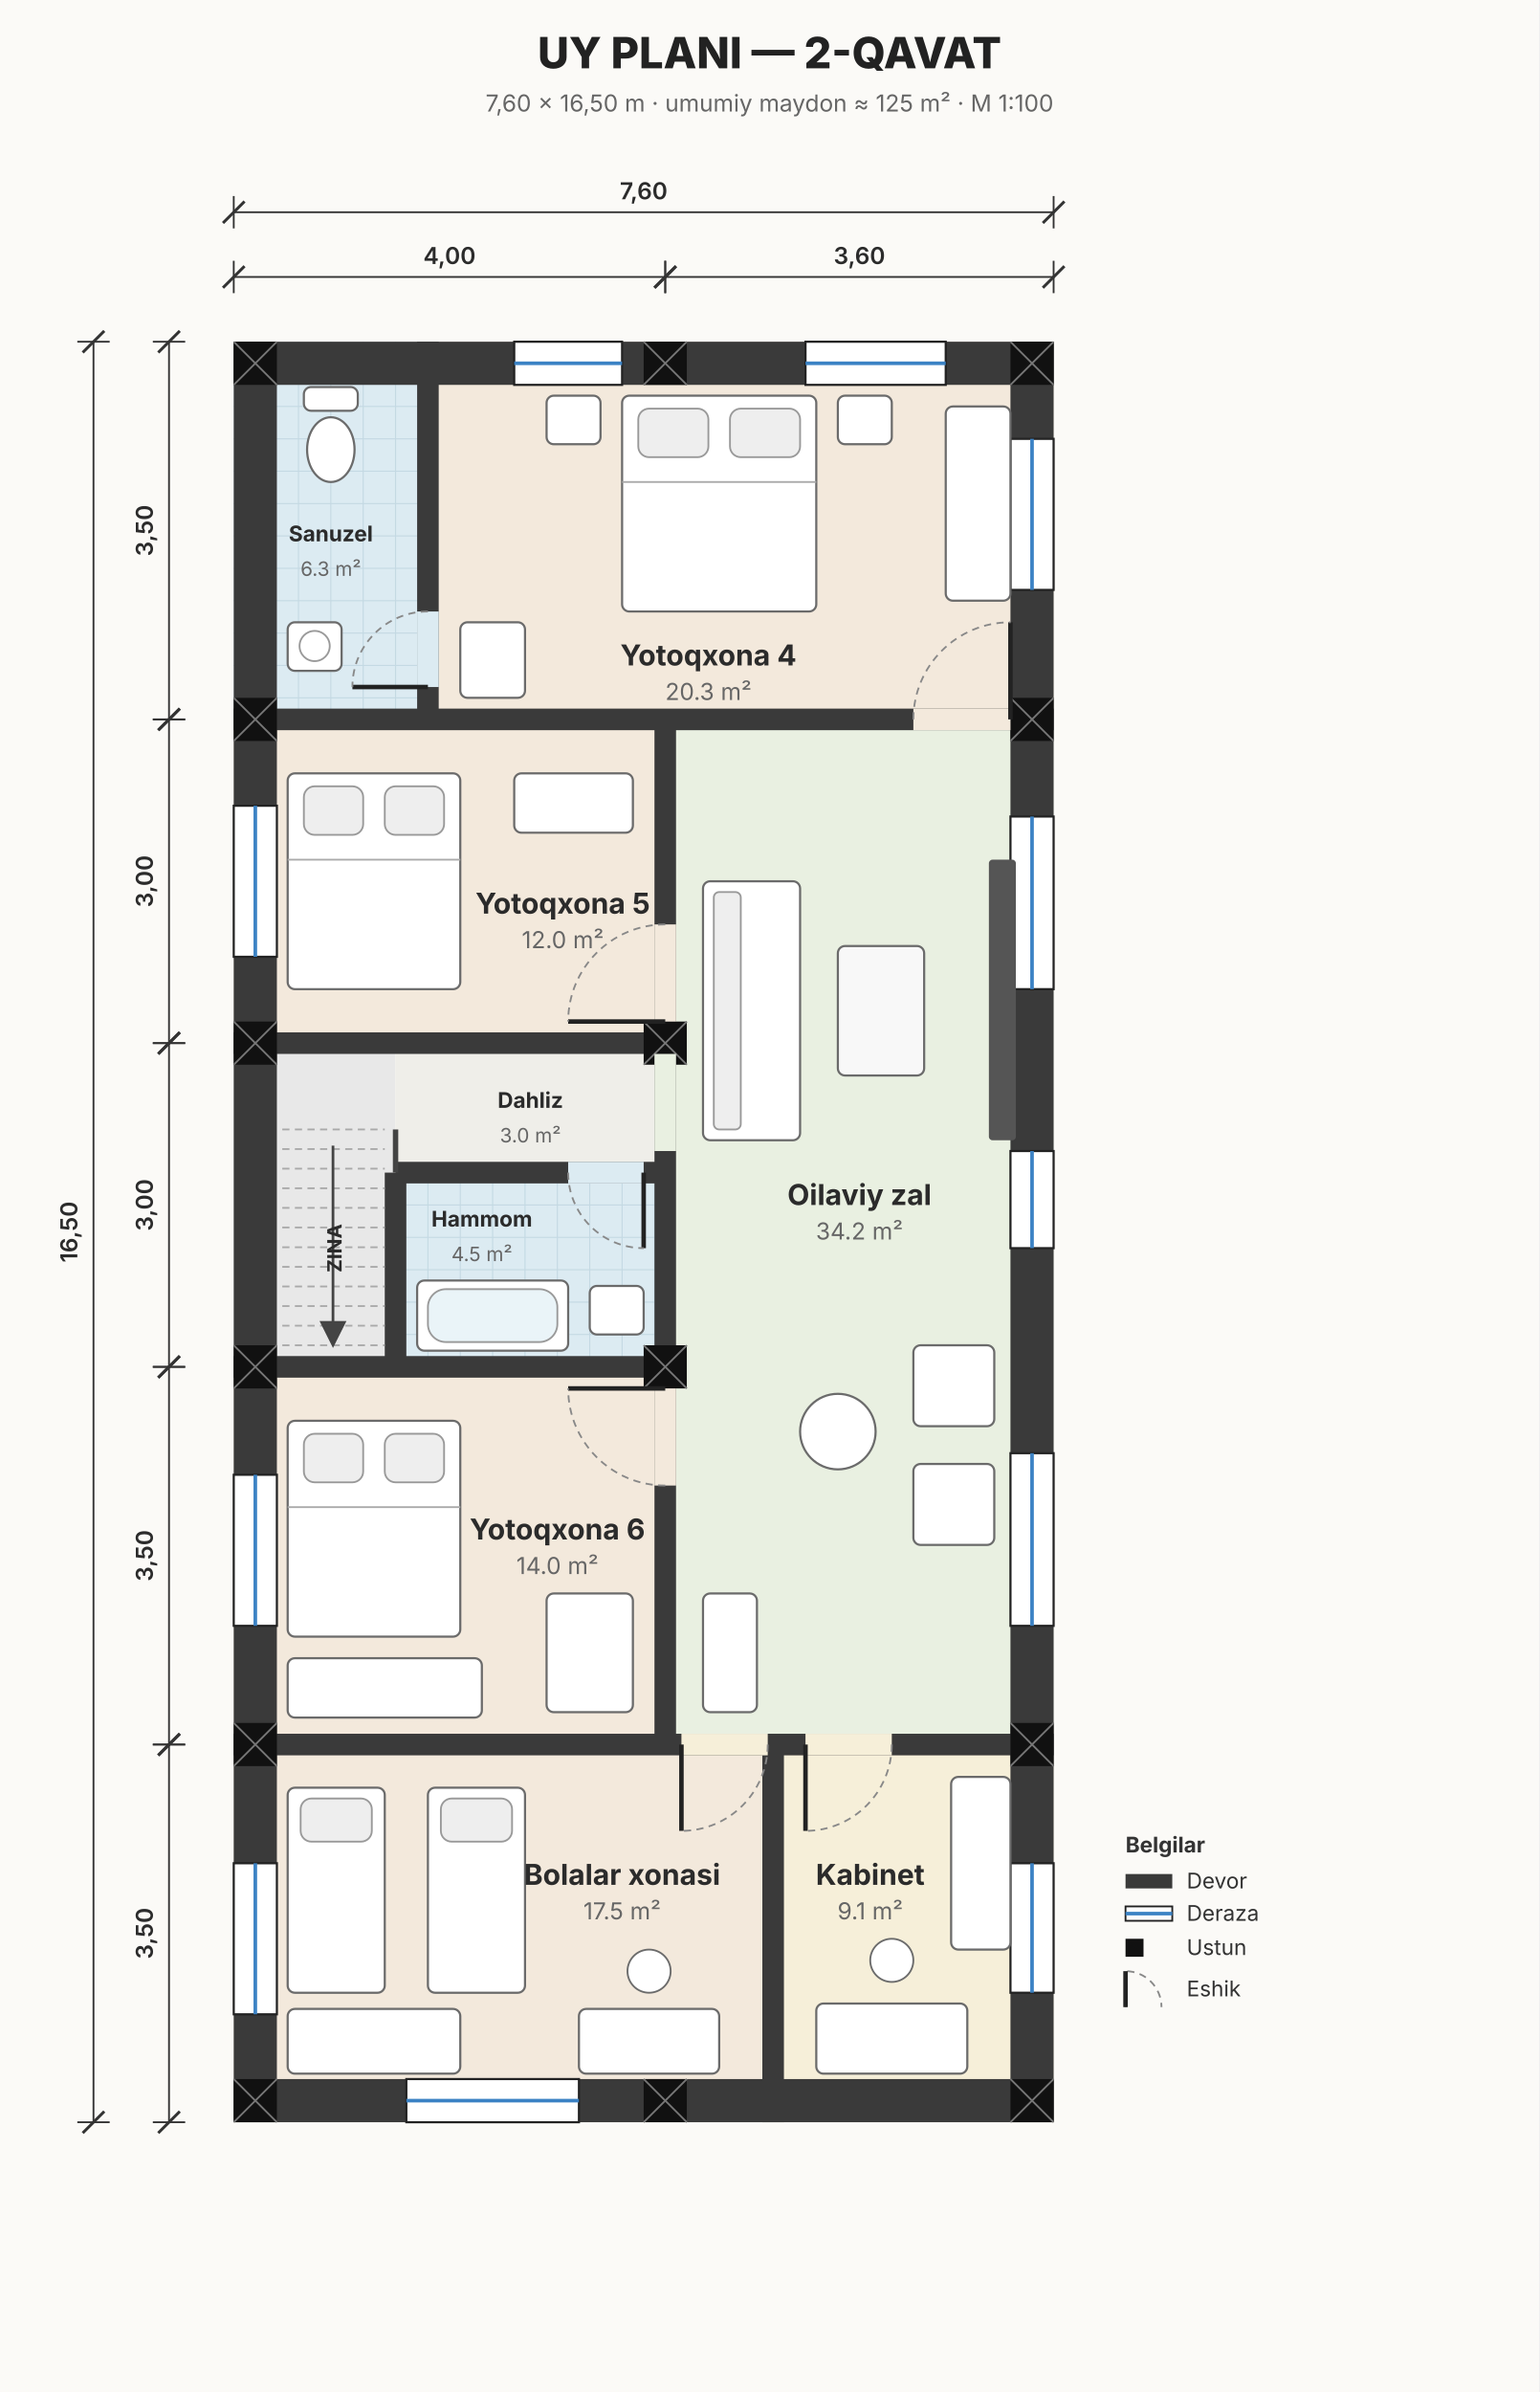
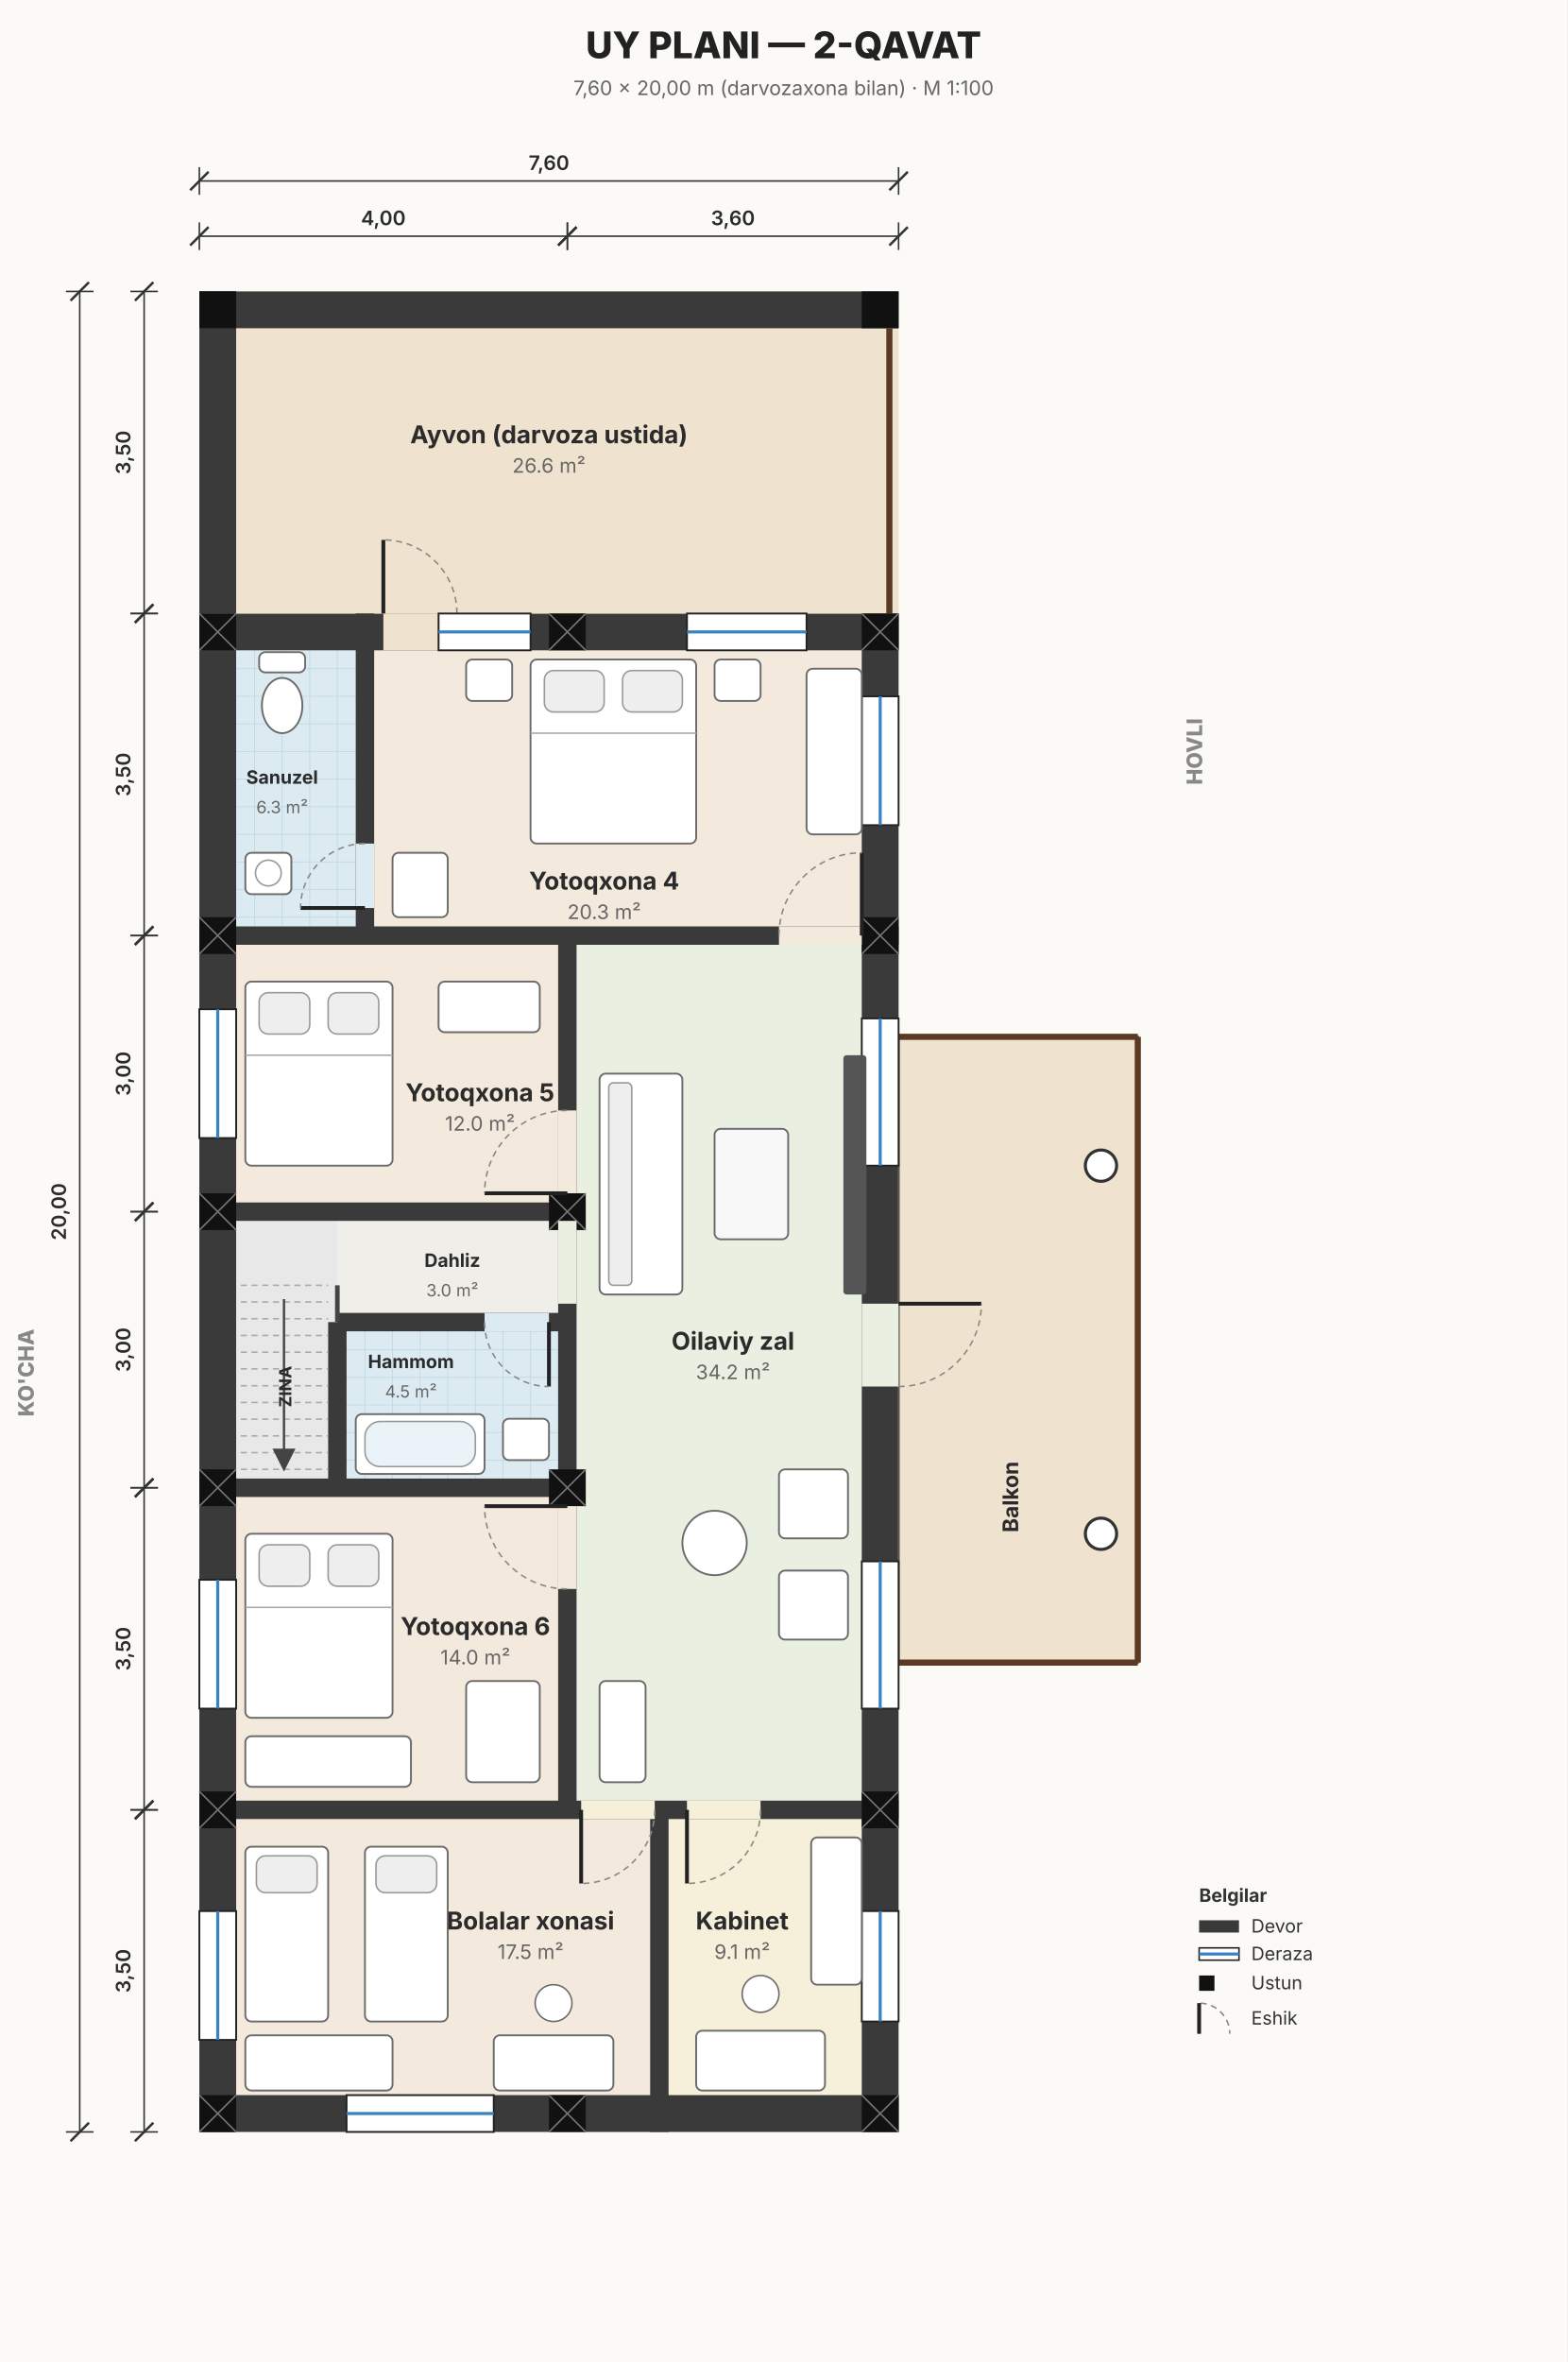
- <svg xmlns="http://www.w3.org/2000/svg" width="856" height="1330" viewBox="0 0 856 1330" font-family="Inter, Segoe UI, Arial, sans-serif">
+ <svg xmlns="http://www.w3.org/2000/svg" width="1022" height="1540" viewBox="0 0 1022 1540" font-family="Inter, Segoe UI, Arial, sans-serif">
  <defs>
    <marker id="arr" markerWidth="10" markerHeight="10" refX="5" refY="5" orient="auto">
      <path d="M0,0 L10,5 L0,10 z" fill="#444" />
    </marker>
    <marker id="arrR" markerWidth="8" markerHeight="8" refX="4" refY="4" orient="auto">
      <path d="M0,0 L8,4 L0,8 z" fill="#c0392b" />
    </marker>
  </defs>
  <rect width="100%" height="100%" fill="#fbfaf7" />
-   <text x="428" y="38" font-size="24" font-weight="800" text-anchor="middle" fill="#222">UY PLANI — 2-QAVAT</text>
-   <text x="428" y="62" font-size="13" text-anchor="middle" fill="#666">7,60 × 16,50 m · umumiy maydon ≈ 125 m² · M 1:100</text>
-   <g transform="translate(0,60)">
+   <text x="511" y="38" font-size="24" font-weight="800" text-anchor="middle" fill="#222">UY PLANI — 2-QAVAT</text>
+   <text x="511" y="62" font-size="13" text-anchor="middle" fill="#666">7,60 × 20,00 m (darvozaxona bilan) · M 1:100</text>
+   <g transform="translate(0,270)">
    <rect x="238.0" y="130.0" width="348.0" height="210.0" fill="#f3e9dc" />
    <rect x="130.0" y="130.0" width="108.0" height="210.0" fill="#dcebf2" />
    <rect x="130.0" y="340.0" width="240.0" height="180.0" fill="#f3e9dc" />
    <rect x="130.0" y="520.0" width="90.0" height="180.0" fill="#e8e8e8" />
    <rect x="220.0" y="520.0" width="150.0" height="72.0" fill="#efeee9" />
    <rect x="220.0" y="592.0" width="150.0" height="108.0" fill="#dcebf2" />
    <rect x="130.0" y="700.0" width="240.0" height="210.0" fill="#f3e9dc" />
    <rect x="370.0" y="340.0" width="216.0" height="570.0" fill="#e9f0e1" />
    <rect x="130.0" y="910.0" width="300.0" height="210.0" fill="#f3e9dc" />
    <rect x="430.0" y="910.0" width="156.0" height="210.0" fill="#f6efd9" />
    <line x1="148.0" y1="130.0" x2="148.0" y2="340.0" stroke="#c4d9e3" stroke-width="0.6" />
    <line x1="166.0" y1="130.0" x2="166.0" y2="340.0" stroke="#c4d9e3" stroke-width="0.6" />
    <line x1="184.0" y1="130.0" x2="184.0" y2="340.0" stroke="#c4d9e3" stroke-width="0.6" />
    <line x1="202.0" y1="130.0" x2="202.0" y2="340.0" stroke="#c4d9e3" stroke-width="0.6" />
    <line x1="220.0" y1="130.0" x2="220.0" y2="340.0" stroke="#c4d9e3" stroke-width="0.6" />
    <line x1="130.0" y1="148.0" x2="238.0" y2="148.0" stroke="#c4d9e3" stroke-width="0.6" />
    <line x1="130.0" y1="166.0" x2="238.0" y2="166.0" stroke="#c4d9e3" stroke-width="0.6" />
    <line x1="130.0" y1="184.0" x2="238.0" y2="184.0" stroke="#c4d9e3" stroke-width="0.6" />
    <line x1="130.0" y1="202.0" x2="238.0" y2="202.0" stroke="#c4d9e3" stroke-width="0.6" />
    <line x1="130.0" y1="220.0" x2="238.0" y2="220.0" stroke="#c4d9e3" stroke-width="0.6" />
    <line x1="130.0" y1="238.0" x2="238.0" y2="238.0" stroke="#c4d9e3" stroke-width="0.6" />
    <line x1="130.0" y1="256.0" x2="238.0" y2="256.0" stroke="#c4d9e3" stroke-width="0.6" />
    <line x1="130.0" y1="274.0" x2="238.0" y2="274.0" stroke="#c4d9e3" stroke-width="0.6" />
    <line x1="130.0" y1="292.0" x2="238.0" y2="292.0" stroke="#c4d9e3" stroke-width="0.6" />
    <line x1="130.0" y1="310.0" x2="238.0" y2="310.0" stroke="#c4d9e3" stroke-width="0.6" />
    <line x1="130.0" y1="328.0" x2="238.0" y2="328.0" stroke="#c4d9e3" stroke-width="0.6" />
    <line x1="238.0" y1="592.0" x2="238.0" y2="700.0" stroke="#c4d9e3" stroke-width="0.6" />
    <line x1="256.0" y1="592.0" x2="256.0" y2="700.0" stroke="#c4d9e3" stroke-width="0.6" />
    <line x1="274.0" y1="592.0" x2="274.0" y2="700.0" stroke="#c4d9e3" stroke-width="0.6" />
    <line x1="292.0" y1="592.0" x2="292.0" y2="700.0" stroke="#c4d9e3" stroke-width="0.6" />
    <line x1="310.0" y1="592.0" x2="310.0" y2="700.0" stroke="#c4d9e3" stroke-width="0.6" />
    <line x1="328.0" y1="592.0" x2="328.0" y2="700.0" stroke="#c4d9e3" stroke-width="0.6" />
    <line x1="346.0" y1="592.0" x2="346.0" y2="700.0" stroke="#c4d9e3" stroke-width="0.6" />
    <line x1="364.0" y1="592.0" x2="364.0" y2="700.0" stroke="#c4d9e3" stroke-width="0.6" />
    <line x1="220.0" y1="610.0" x2="370.0" y2="610.0" stroke="#c4d9e3" stroke-width="0.6" />
    <line x1="220.0" y1="628.0" x2="370.0" y2="628.0" stroke="#c4d9e3" stroke-width="0.6" />
    <line x1="220.0" y1="646.0" x2="370.0" y2="646.0" stroke="#c4d9e3" stroke-width="0.6" />
    <line x1="220.0" y1="664.0" x2="370.0" y2="664.0" stroke="#c4d9e3" stroke-width="0.6" />
    <line x1="220.0" y1="682.0" x2="370.0" y2="682.0" stroke="#c4d9e3" stroke-width="0.6" />
    <rect x="130.0" y="130.0" width="456.0" height="24.0" fill="#3a3a3a" />
    <rect x="130.0" y="1096.0" width="456.0" height="24.0" fill="#3a3a3a" />
    <rect x="130.0" y="130.0" width="24.0" height="990.0" fill="#3a3a3a" />
    <rect x="562.0" y="130.0" width="24.0" height="990.0" fill="#3a3a3a" />
+     <rect x="130.0" y="-80.0" width="456.0" height="210.0" fill="#efe3cf" />
+     <rect x="130.0" y="-80.0" width="456.0" height="24.0" fill="#3a3a3a" />
+     <rect x="130.0" y="-80.0" width="24.0" height="210.0" fill="#3a3a3a" />
+     <rect x="130.0" y="-80.0" width="24.0" height="24.0" fill="#111" />
+     <rect x="562.0" y="-80.0" width="24.0" height="24.0" fill="#111" />
+     <line x1="580.0" y1="-56.0" x2="580.0" y2="130.0" stroke="#5a3a24" stroke-width="4" />
+     <text x="358.0" y="19.0" font-size="16" font-weight="700" fill="#2b2b2b" text-anchor="middle">Ayvon (darvoza ustida)</text>
+     <text x="358.0" y="38.2" font-size="13" font-weight="400" fill="#666" text-anchor="middle">26.6 m²</text>
+     <rect x="586.0" y="406.0" width="156.0" height="408.0" fill="#efe3cf" stroke="#555" stroke-width="1.5" />
+     <circle cx="718.0" cy="490.0" r="10.2" fill="#fff" stroke="#333" stroke-width="2" />
+     <circle cx="718.0" cy="730.0" r="10.2" fill="#fff" stroke="#333" stroke-width="2" />
+     <line x1="742.0" y1="406.0" x2="742.0" y2="814.0" stroke="#5a3a24" stroke-width="4" />
+     <line x1="586.0" y1="406.0" x2="742.0" y2="406.0" stroke="#5a3a24" stroke-width="4" />
+     <line x1="586.0" y1="814.0" x2="742.0" y2="814.0" stroke="#5a3a24" stroke-width="4" />
+     <text x="664.0" y="706.0" font-size="14" font-weight="700" fill="#2b2b2b" text-anchor="middle" transform="rotate(-90 664.0 706.0)">Balkon</text>
+     <text x="22.0" y="625.0" font-size="14" font-weight="800" fill="#888" text-anchor="middle" transform="rotate(-90 22.0 625.0)">KO'CHA</text>
+     <text x="784.0" y="220.0" font-size="14" font-weight="800" fill="#888" text-anchor="middle" transform="rotate(-90 784.0 220.0)">HOVLI</text>
    <rect x="130.0" y="334.0" width="456.0" height="12.0" fill="#3a3a3a" />
    <rect x="130.0" y="514.0" width="240.0" height="12.0" fill="#3a3a3a" />
    <rect x="220.0" y="586.0" width="150.0" height="12.0" fill="#3a3a3a" />
    <rect x="130.0" y="694.0" width="240.0" height="12.0" fill="#3a3a3a" />
    <rect x="130.0" y="904.0" width="456.0" height="12.0" fill="#3a3a3a" />
    <rect x="232.0" y="130.0" width="12.0" height="210.0" fill="#3a3a3a" />
    <rect x="364.0" y="340.0" width="12.0" height="570.0" fill="#3a3a3a" />
    <rect x="214.0" y="592.0" width="12.0" height="108.0" fill="#3a3a3a" />
    <rect x="424.0" y="910.0" width="12.0" height="210.0" fill="#3a3a3a" />
    <rect x="130.0" y="130.0" width="24.0" height="24.0" fill="#111" />
    <line x1="130.0" y1="130.0" x2="154.0" y2="154.0" stroke="#777" stroke-width="1" />
    <line x1="154.0" y1="130.0" x2="130.0" y2="154.0" stroke="#777" stroke-width="1" />
    <rect x="358.0" y="130.0" width="24.0" height="24.0" fill="#111" />
    <line x1="358.0" y1="130.0" x2="382.0" y2="154.0" stroke="#777" stroke-width="1" />
    <line x1="382.0" y1="130.0" x2="358.0" y2="154.0" stroke="#777" stroke-width="1" />
    <rect x="562.0" y="130.0" width="24.0" height="24.0" fill="#111" />
    <line x1="562.0" y1="130.0" x2="586.0" y2="154.0" stroke="#777" stroke-width="1" />
    <line x1="586.0" y1="130.0" x2="562.0" y2="154.0" stroke="#777" stroke-width="1" />
    <rect x="130.0" y="328.0" width="24.0" height="24.0" fill="#111" />
    <line x1="130.0" y1="328.0" x2="154.0" y2="352.0" stroke="#777" stroke-width="1" />
    <line x1="154.0" y1="328.0" x2="130.0" y2="352.0" stroke="#777" stroke-width="1" />
    <rect x="562.0" y="328.0" width="24.0" height="24.0" fill="#111" />
    <line x1="562.0" y1="328.0" x2="586.0" y2="352.0" stroke="#777" stroke-width="1" />
    <line x1="586.0" y1="328.0" x2="562.0" y2="352.0" stroke="#777" stroke-width="1" />
    <rect x="130.0" y="508.0" width="24.0" height="24.0" fill="#111" />
    <line x1="130.0" y1="508.0" x2="154.0" y2="532.0" stroke="#777" stroke-width="1" />
    <line x1="154.0" y1="508.0" x2="130.0" y2="532.0" stroke="#777" stroke-width="1" />
    <rect x="358.0" y="508.0" width="24.0" height="24.0" fill="#111" />
    <line x1="358.0" y1="508.0" x2="382.0" y2="532.0" stroke="#777" stroke-width="1" />
    <line x1="382.0" y1="508.0" x2="358.0" y2="532.0" stroke="#777" stroke-width="1" />
    <rect x="130.0" y="688.0" width="24.0" height="24.0" fill="#111" />
    <line x1="130.0" y1="688.0" x2="154.0" y2="712.0" stroke="#777" stroke-width="1" />
    <line x1="154.0" y1="688.0" x2="130.0" y2="712.0" stroke="#777" stroke-width="1" />
    <rect x="358.0" y="688.0" width="24.0" height="24.0" fill="#111" />
    <line x1="358.0" y1="688.0" x2="382.0" y2="712.0" stroke="#777" stroke-width="1" />
    <line x1="382.0" y1="688.0" x2="358.0" y2="712.0" stroke="#777" stroke-width="1" />
    <rect x="130.0" y="898.0" width="24.0" height="24.0" fill="#111" />
    <line x1="130.0" y1="898.0" x2="154.0" y2="922.0" stroke="#777" stroke-width="1" />
    <line x1="154.0" y1="898.0" x2="130.0" y2="922.0" stroke="#777" stroke-width="1" />
    <rect x="562.0" y="898.0" width="24.0" height="24.0" fill="#111" />
    <line x1="562.0" y1="898.0" x2="586.0" y2="922.0" stroke="#777" stroke-width="1" />
    <line x1="586.0" y1="898.0" x2="562.0" y2="922.0" stroke="#777" stroke-width="1" />
    <rect x="130.0" y="1096.0" width="24.0" height="24.0" fill="#111" />
    <line x1="130.0" y1="1096.0" x2="154.0" y2="1120.0" stroke="#777" stroke-width="1" />
    <line x1="154.0" y1="1096.0" x2="130.0" y2="1120.0" stroke="#777" stroke-width="1" />
    <rect x="358.0" y="1096.0" width="24.0" height="24.0" fill="#111" />
    <line x1="358.0" y1="1096.0" x2="382.0" y2="1120.0" stroke="#777" stroke-width="1" />
    <line x1="382.0" y1="1096.0" x2="358.0" y2="1120.0" stroke="#777" stroke-width="1" />
    <rect x="562.0" y="1096.0" width="24.0" height="24.0" fill="#111" />
    <line x1="562.0" y1="1096.0" x2="586.0" y2="1120.0" stroke="#777" stroke-width="1" />
    <line x1="586.0" y1="1096.0" x2="562.0" y2="1120.0" stroke="#777" stroke-width="1" />
    <rect x="508.0" y="334.0" width="54.0" height="12.0" fill="#f3e9dc" />
    <line x1="562.0" y1="340.0" x2="562.0" y2="286.0" stroke="#222" stroke-width="2.5" />
    <path d="M508.0,340.0 A54.0,54.0 0 0 1 562.0,286.0" fill="none" stroke="#888" stroke-width="1" stroke-dasharray="4 3" />
    <rect x="232.0" y="280.0" width="12.0" height="42.0" fill="#dcebf2" />
    <line x1="238.0" y1="322.0" x2="196.0" y2="322.0" stroke="#222" stroke-width="2.5" />
    <path d="M238.0,280.0 A42.0,42.0 0 0 0 196.0,322.0" fill="none" stroke="#888" stroke-width="1" stroke-dasharray="4 3" />
    <rect x="364.0" y="454.0" width="12.0" height="54.0" fill="#f3e9dc" />
    <line x1="370.0" y1="508.0" x2="316.0" y2="508.0" stroke="#222" stroke-width="2.5" />
    <path d="M370.0,454.0 A54.0,54.0 0 0 0 316.0,508.0" fill="none" stroke="#888" stroke-width="1" stroke-dasharray="4 3" />
    <rect x="316.0" y="586.0" width="42.0" height="12.0" fill="#dcebf2" />
    <line x1="358.0" y1="592.0" x2="358.0" y2="634.0" stroke="#222" stroke-width="2.5" />
    <path d="M316.0,592.0 A42.0,42.0 0 0 0 358.0,634.0" fill="none" stroke="#888" stroke-width="1" stroke-dasharray="4 3" />
    <rect x="364.0" y="712.0" width="12.0" height="54.0" fill="#f3e9dc" />
    <line x1="370.0" y1="712.0" x2="316.0" y2="712.0" stroke="#222" stroke-width="2.5" />
    <path d="M370.0,766.0 A54.0,54.0 0 0 1 316.0,712.0" fill="none" stroke="#888" stroke-width="1" stroke-dasharray="4 3" />
    <rect x="379.0" y="904.0" width="48.0" height="12.0" fill="#f6efd9" />
    <line x1="379.0" y1="910.0" x2="379.0" y2="958.0" stroke="#222" stroke-width="2.5" />
    <path d="M427.0,910.0 A48.0,48.0 0 0 1 379.0,958.0" fill="none" stroke="#888" stroke-width="1" stroke-dasharray="4 3" />
    <rect x="448.0" y="904.0" width="48.0" height="12.0" fill="#f6efd9" />
    <line x1="448.0" y1="910.0" x2="448.0" y2="958.0" stroke="#222" stroke-width="2.5" />
    <path d="M496.0,910.0 A48.0,48.0 0 0 1 448.0,958.0" fill="none" stroke="#888" stroke-width="1" stroke-dasharray="4 3" />
    <rect x="364.0" y="526.0" width="12.0" height="54.0" fill="#e9f0e1" />
+     <rect x="250.0" y="130.0" width="48.0" height="24.0" fill="#efe3cf" />
+     <line x1="250.0" y1="130.0" x2="250.0" y2="82.0" stroke="#222" stroke-width="2.5" />
+     <path d="M298.0,130.0 A48.0,48.0 0 0 0 250.0,82.0" fill="none" stroke="#888" stroke-width="1" stroke-dasharray="4 3" />
+     <rect x="562.0" y="580.0" width="24.0" height="54.0" fill="#e9f0e1" />
+     <line x1="586.0" y1="580.0" x2="640.0" y2="580.0" stroke="#222" stroke-width="2.5" />
+     <path d="M586.0,634.0 A54.0,54.0 0 0 0 640.0,580.0" fill="none" stroke="#888" stroke-width="1" stroke-dasharray="4 3" />
    <rect x="286.0" y="130.0" width="60.0" height="24.0" fill="#ffffff" stroke="#222" stroke-width="1.2" />
    <line x1="286.0" y1="142.0" x2="346.0" y2="142.0" stroke="#3b82c4" stroke-width="2" />
    <rect x="448.0" y="130.0" width="78.0" height="24.0" fill="#ffffff" stroke="#222" stroke-width="1.2" />
    <line x1="448.0" y1="142.0" x2="526.0" y2="142.0" stroke="#3b82c4" stroke-width="2" />
    <rect x="562.0" y="184.0" width="24.0" height="84.0" fill="#ffffff" stroke="#222" stroke-width="1.2" />
    <line x1="574.0" y1="184.0" x2="574.0" y2="268.0" stroke="#3b82c4" stroke-width="2" />
    <rect x="130.0" y="388.0" width="24.0" height="84.0" fill="#ffffff" stroke="#222" stroke-width="1.2" />
    <line x1="142.0" y1="388.0" x2="142.0" y2="472.0" stroke="#3b82c4" stroke-width="2" />
    <rect x="562.0" y="394.0" width="24.0" height="96.0" fill="#ffffff" stroke="#222" stroke-width="1.2" />
    <line x1="574.0" y1="394.0" x2="574.0" y2="490.0" stroke="#3b82c4" stroke-width="2" />
    <rect x="562.0" y="748.0" width="24.0" height="96.0" fill="#ffffff" stroke="#222" stroke-width="1.2" />
    <line x1="574.0" y1="748.0" x2="574.0" y2="844.0" stroke="#3b82c4" stroke-width="2" />
    <rect x="130.0" y="760.0" width="24.0" height="84.0" fill="#ffffff" stroke="#222" stroke-width="1.2" />
    <line x1="142.0" y1="760.0" x2="142.0" y2="844.0" stroke="#3b82c4" stroke-width="2" />
    <rect x="130.0" y="976.0" width="24.0" height="84.0" fill="#ffffff" stroke="#222" stroke-width="1.2" />
    <line x1="142.0" y1="976.0" x2="142.0" y2="1060.0" stroke="#3b82c4" stroke-width="2" />
    <rect x="562.0" y="976.0" width="24.0" height="72.0" fill="#ffffff" stroke="#222" stroke-width="1.2" />
    <line x1="574.0" y1="976.0" x2="574.0" y2="1048.0" stroke="#3b82c4" stroke-width="2" />
    <rect x="226.0" y="1096.0" width="96.0" height="24.0" fill="#ffffff" stroke="#222" stroke-width="1.2" />
    <line x1="226.0" y1="1108.0" x2="322.0" y2="1108.0" stroke="#3b82c4" stroke-width="2" />
-     <rect x="562.0" y="580.0" width="24.0" height="54.0" fill="#ffffff" stroke="#222" stroke-width="1.2" />
-     <line x1="574.0" y1="580.0" x2="574.0" y2="634.0" stroke="#3b82c4" stroke-width="2" />
    <rect x="346.0" y="160.0" width="108.0" height="120.0" fill="#ffffff" stroke="#6b6b6b" stroke-width="1.2" rx="4" />
    <rect x="355.0" y="167.2" width="39.0" height="27.0" fill="#eee" stroke="#999" stroke-width="1" rx="6" />
    <rect x="406.0" y="167.2" width="39.0" height="27.0" fill="#eee" stroke="#999" stroke-width="1" rx="6" />
    <line x1="346.0" y1="208.0" x2="454.0" y2="208.0" stroke="#aaa" stroke-width="1" />
    <rect x="304.0" y="160.0" width="30.0" height="27.0" fill="#ffffff" stroke="#6b6b6b" stroke-width="1.2" rx="4" />
    <rect x="466.0" y="160.0" width="30.0" height="27.0" fill="#ffffff" stroke="#6b6b6b" stroke-width="1.2" rx="4" />
    <rect x="256.0" y="286.0" width="36.0" height="42.0" fill="#ffffff" stroke="#6b6b6b" stroke-width="1.2" rx="4" />
    <rect x="526.0" y="166.0" width="36.0" height="108.0" fill="#ffffff" stroke="#6b6b6b" stroke-width="1.2" rx="4" />
    <ellipse cx="184.0" cy="190.0" rx="13.2" ry="18.0" fill="#fff" stroke="#6b6b6b" stroke-width="1.2" />
    <rect x="169.0" y="155.2" width="30.0" height="13.2" fill="#ffffff" stroke="#6b6b6b" stroke-width="1.2" rx="4" />
    <rect x="160.0" y="286.0" width="30.0" height="27.0" fill="#ffffff" stroke="#6b6b6b" stroke-width="1.2" rx="4" />
    <circle cx="175.0" cy="299.2" r="8.4" fill="none" stroke="#999" />
    <rect x="160.0" y="370.0" width="96.0" height="120.0" fill="#ffffff" stroke="#6b6b6b" stroke-width="1.2" rx="4" />
    <rect x="169.0" y="377.2" width="33.0" height="27.0" fill="#eee" stroke="#999" stroke-width="1" rx="6" />
    <rect x="214.0" y="377.2" width="33.0" height="27.0" fill="#eee" stroke="#999" stroke-width="1" rx="6" />
    <line x1="160.0" y1="418.0" x2="256.0" y2="418.0" stroke="#aaa" stroke-width="1" />
    <rect x="286.0" y="370.0" width="66.0" height="33.0" fill="#ffffff" stroke="#6b6b6b" stroke-width="1.2" rx="4" />
    <line x1="157.0" y1="568.0" x2="214.0" y2="568.0" stroke="#aaa" stroke-width="1" stroke-dasharray="4 3" />
    <line x1="157.0" y1="578.9" x2="214.0" y2="578.9" stroke="#aaa" stroke-width="1" stroke-dasharray="4 3" />
    <line x1="157.0" y1="589.8" x2="214.0" y2="589.8" stroke="#aaa" stroke-width="1" stroke-dasharray="4 3" />
    <line x1="157.0" y1="600.7" x2="214.0" y2="600.7" stroke="#aaa" stroke-width="1" stroke-dasharray="4 3" />
    <line x1="157.0" y1="611.6" x2="214.0" y2="611.6" stroke="#aaa" stroke-width="1" stroke-dasharray="4 3" />
    <line x1="157.0" y1="622.5" x2="214.0" y2="622.5" stroke="#aaa" stroke-width="1" stroke-dasharray="4 3" />
    <line x1="157.0" y1="633.5" x2="214.0" y2="633.5" stroke="#aaa" stroke-width="1" stroke-dasharray="4 3" />
    <line x1="157.0" y1="644.4" x2="214.0" y2="644.4" stroke="#aaa" stroke-width="1" stroke-dasharray="4 3" />
    <line x1="157.0" y1="655.3" x2="214.0" y2="655.3" stroke="#aaa" stroke-width="1" stroke-dasharray="4 3" />
    <line x1="157.0" y1="666.2" x2="214.0" y2="666.2" stroke="#aaa" stroke-width="1" stroke-dasharray="4 3" />
    <line x1="157.0" y1="677.1" x2="214.0" y2="677.1" stroke="#aaa" stroke-width="1" stroke-dasharray="4 3" />
    <line x1="157.0" y1="688.0" x2="214.0" y2="688.0" stroke="#aaa" stroke-width="1" stroke-dasharray="4 3" />
    <path d="M185.2,577.0 L185.2,682.0" stroke="#444" stroke-width="1.5" marker-end="url(#arr)" />
    <line x1="220.0" y1="568.0" x2="220.0" y2="592.0" stroke="#444" stroke-width="3" />
    <rect x="232.0" y="652.0" width="84.0" height="39.0" fill="#ffffff" stroke="#6b6b6b" stroke-width="1.2" rx="4" />
    <rect x="238.0" y="656.8" width="72.0" height="29.4" fill="#eaf4f8" stroke="#999" stroke-width="1" rx="10" />
    <rect x="328.0" y="655.0" width="30.0" height="27.0" fill="#ffffff" stroke="#6b6b6b" stroke-width="1.2" rx="4" />
    <rect x="160.0" y="730.0" width="96.0" height="120.0" fill="#ffffff" stroke="#6b6b6b" stroke-width="1.2" rx="4" />
    <rect x="169.0" y="737.2" width="33.0" height="27.0" fill="#eee" stroke="#999" stroke-width="1" rx="6" />
    <rect x="214.0" y="737.2" width="33.0" height="27.0" fill="#eee" stroke="#999" stroke-width="1" rx="6" />
    <line x1="160.0" y1="778.0" x2="256.0" y2="778.0" stroke="#aaa" stroke-width="1" />
    <rect x="160.0" y="862.0" width="108.0" height="33.0" fill="#ffffff" stroke="#6b6b6b" stroke-width="1.2" rx="4" />
    <rect x="304.0" y="826.0" width="48.0" height="66.0" fill="#ffffff" stroke="#6b6b6b" stroke-width="1.2" rx="4" />
    <rect x="391.0" y="430.0" width="54.0" height="144.0" fill="#ffffff" stroke="#6b6b6b" stroke-width="1.2" rx="4" />
    <rect x="397.0" y="436.0" width="15.0" height="132.0" fill="#eee" stroke="#999" stroke-width="1" rx="3" />
    <rect x="466.0" y="466.0" width="48.0" height="72.0" fill="#f8f8f8" stroke="#6b6b6b" stroke-width="1.2" rx="4" />
    <rect x="550.0" y="418.0" width="15.0" height="156.0" fill="#555" rx="2" />
    <rect x="508.0" y="688.0" width="45.0" height="45.0" fill="#ffffff" stroke="#6b6b6b" stroke-width="1.2" rx="4" />
    <rect x="508.0" y="754.0" width="45.0" height="45.0" fill="#ffffff" stroke="#6b6b6b" stroke-width="1.2" rx="4" />
    <circle cx="466.0" cy="736.0" r="21.0" fill="#fff" stroke="#6b6b6b" stroke-width="1.2" />
    <rect x="391.0" y="826.0" width="30.0" height="66.0" fill="#ffffff" stroke="#6b6b6b" stroke-width="1.2" rx="4" />
    <rect x="160.0" y="934.0" width="54.0" height="114.0" fill="#ffffff" stroke="#6b6b6b" stroke-width="1.2" rx="4" />
    <rect x="167.2" y="940.0" width="39.6" height="24.0" fill="#eee" stroke="#999" stroke-width="1" rx="6" />
    <rect x="238.0" y="934.0" width="54.0" height="114.0" fill="#ffffff" stroke="#6b6b6b" stroke-width="1.2" rx="4" />
    <rect x="245.2" y="940.0" width="39.6" height="24.0" fill="#eee" stroke="#999" stroke-width="1" rx="6" />
    <rect x="160.0" y="1057.0" width="96.0" height="36.0" fill="#ffffff" stroke="#6b6b6b" stroke-width="1.2" rx="4" />
    <rect x="322.0" y="1057.0" width="78.0" height="36.0" fill="#ffffff" stroke="#6b6b6b" stroke-width="1.2" rx="4" />
    <circle cx="361.0" cy="1036.0" r="12.0" fill="#fff" stroke="#6b6b6b" stroke-width="1" />
    <rect x="454.0" y="1054.0" width="84.0" height="39.0" fill="#ffffff" stroke="#6b6b6b" stroke-width="1.2" rx="4" />
    <circle cx="496.0" cy="1030.0" r="12.0" fill="#fff" stroke="#6b6b6b" stroke-width="1" />
    <rect x="529.0" y="928.0" width="33.0" height="96.0" fill="#ffffff" stroke="#6b6b6b" stroke-width="1.2" rx="4" />
    <text x="394.0" y="310.0" font-size="16" font-weight="700" fill="#2b2b2b" text-anchor="middle">Yotoqxona 4</text>
    <text x="394.0" y="329.2" font-size="13" font-weight="400" fill="#666" text-anchor="middle">20.3 m²</text>
    <text x="184.0" y="241.0" font-size="12" font-weight="700" fill="#2b2b2b" text-anchor="middle">Sanuzel</text>
    <text x="184.0" y="260.2" font-size="11" font-weight="400" fill="#666" text-anchor="middle">6.3 m²</text>
    <text x="313.0" y="448.0" font-size="16" font-weight="700" fill="#2b2b2b" text-anchor="middle">Yotoqxona 5</text>
    <text x="313.0" y="467.2" font-size="13" font-weight="400" fill="#666" text-anchor="middle">12.0 m²</text>
    <text x="295.0" y="556.0" font-size="12" font-weight="700" fill="#2b2b2b" text-anchor="middle">Dahliz</text>
    <text x="295.0" y="575.2" font-size="11" font-weight="400" fill="#666" text-anchor="middle">3.0 m²</text>
    <text x="268.0" y="622.0" font-size="12" font-weight="700" fill="#2b2b2b" text-anchor="middle">Hammom</text>
    <text x="268.0" y="641.2" font-size="11" font-weight="400" fill="#666" text-anchor="middle">4.5 m²</text>
    <text x="310.0" y="796.0" font-size="16" font-weight="700" fill="#2b2b2b" text-anchor="middle">Yotoqxona 6</text>
    <text x="310.0" y="815.2" font-size="13" font-weight="400" fill="#666" text-anchor="middle">14.0 m²</text>
    <text x="478.0" y="610.0" font-size="16" font-weight="700" fill="#2b2b2b" text-anchor="middle">Oilaviy zal</text>
    <text x="478.0" y="629.2" font-size="13" font-weight="400" fill="#666" text-anchor="middle">34.2 m²</text>
    <text x="346.0" y="988.0" font-size="16" font-weight="700" fill="#2b2b2b" text-anchor="middle">Bolalar xonasi</text>
    <text x="346.0" y="1007.2" font-size="13" font-weight="400" fill="#666" text-anchor="middle">17.5 m²</text>
    <text x="484.0" y="988.0" font-size="16" font-weight="700" fill="#2b2b2b" text-anchor="middle">Kabinet</text>
    <text x="484.0" y="1007.2" font-size="13" font-weight="400" fill="#666" text-anchor="middle">9.1 m²</text>
    <text x="190.0" y="634.0" font-size="11" font-weight="700" fill="#2b2b2b" text-anchor="middle" transform="rotate(-90 190.0 634.0)">ZINA</text>
-     <line x1="130.0" y1="94.0" x2="370.0" y2="94.0" stroke="#333" stroke-width="1" />
-     <line x1="130.0" y1="85.0" x2="130.0" y2="103.0" stroke="#333" stroke-width="1" />
-     <line x1="124.0" y1="100.0" x2="136.0" y2="88.0" stroke="#333" stroke-width="1.6" />
-     <line x1="370.0" y1="85.0" x2="370.0" y2="103.0" stroke="#333" stroke-width="1" />
-     <line x1="364.0" y1="100.0" x2="376.0" y2="88.0" stroke="#333" stroke-width="1.6" />
-     <text x="250.0" y="86.8" font-size="13" font-weight="600" fill="#2b2b2b" text-anchor="middle">4,00</text>
-     <line x1="370.0" y1="94.0" x2="586.0" y2="94.0" stroke="#333" stroke-width="1" />
-     <line x1="370.0" y1="85.0" x2="370.0" y2="103.0" stroke="#333" stroke-width="1" />
-     <line x1="364.0" y1="100.0" x2="376.0" y2="88.0" stroke="#333" stroke-width="1.6" />
-     <line x1="586.0" y1="85.0" x2="586.0" y2="103.0" stroke="#333" stroke-width="1" />
-     <line x1="580.0" y1="100.0" x2="592.0" y2="88.0" stroke="#333" stroke-width="1.6" />
-     <text x="478.0" y="86.8" font-size="13" font-weight="600" fill="#2b2b2b" text-anchor="middle">3,60</text>
-     <line x1="130.0" y1="58.0" x2="586.0" y2="58.0" stroke="#333" stroke-width="1" />
-     <line x1="130.0" y1="49.0" x2="130.0" y2="67.0" stroke="#333" stroke-width="1" />
-     <line x1="124.0" y1="64.0" x2="136.0" y2="52.0" stroke="#333" stroke-width="1.6" />
-     <line x1="586.0" y1="49.0" x2="586.0" y2="67.0" stroke="#333" stroke-width="1" />
-     <line x1="580.0" y1="64.0" x2="592.0" y2="52.0" stroke="#333" stroke-width="1.6" />
-     <text x="358.0" y="50.8" font-size="13" font-weight="600" fill="#2b2b2b" text-anchor="middle">7,60</text>
+     <line x1="130.0" y1="-116.0" x2="370.0" y2="-116.0" stroke="#333" stroke-width="1" />
+     <line x1="130.0" y1="-125.0" x2="130.0" y2="-107.0" stroke="#333" stroke-width="1" />
+     <line x1="124.0" y1="-110.0" x2="136.0" y2="-122.0" stroke="#333" stroke-width="1.6" />
+     <line x1="370.0" y1="-125.0" x2="370.0" y2="-107.0" stroke="#333" stroke-width="1" />
+     <line x1="364.0" y1="-110.0" x2="376.0" y2="-122.0" stroke="#333" stroke-width="1.6" />
+     <text x="250.0" y="-123.2" font-size="13" font-weight="600" fill="#2b2b2b" text-anchor="middle">4,00</text>
+     <line x1="370.0" y1="-116.0" x2="586.0" y2="-116.0" stroke="#333" stroke-width="1" />
+     <line x1="370.0" y1="-125.0" x2="370.0" y2="-107.0" stroke="#333" stroke-width="1" />
+     <line x1="364.0" y1="-110.0" x2="376.0" y2="-122.0" stroke="#333" stroke-width="1.6" />
+     <line x1="586.0" y1="-125.0" x2="586.0" y2="-107.0" stroke="#333" stroke-width="1" />
+     <line x1="580.0" y1="-110.0" x2="592.0" y2="-122.0" stroke="#333" stroke-width="1.6" />
+     <text x="478.0" y="-123.2" font-size="13" font-weight="600" fill="#2b2b2b" text-anchor="middle">3,60</text>
+     <line x1="130.0" y1="-152.0" x2="586.0" y2="-152.0" stroke="#333" stroke-width="1" />
+     <line x1="130.0" y1="-161.0" x2="130.0" y2="-143.0" stroke="#333" stroke-width="1" />
+     <line x1="124.0" y1="-146.0" x2="136.0" y2="-158.0" stroke="#333" stroke-width="1.6" />
+     <line x1="586.0" y1="-161.0" x2="586.0" y2="-143.0" stroke="#333" stroke-width="1" />
+     <line x1="580.0" y1="-146.0" x2="592.0" y2="-158.0" stroke="#333" stroke-width="1.6" />
+     <text x="358.0" y="-159.2" font-size="13" font-weight="600" fill="#2b2b2b" text-anchor="middle">7,60</text>
+     <line x1="94.0" y1="-80.0" x2="94.0" y2="130.0" stroke="#333" stroke-width="1" />
+     <line x1="85.0" y1="-80.0" x2="103.0" y2="-80.0" stroke="#333" stroke-width="1" />
+     <line x1="88.0" y1="-74.0" x2="100.0" y2="-86.0" stroke="#333" stroke-width="1.6" />
+     <line x1="85.0" y1="130.0" x2="103.0" y2="130.0" stroke="#333" stroke-width="1" />
+     <line x1="88.0" y1="136.0" x2="100.0" y2="124.0" stroke="#333" stroke-width="1.6" />
+     <text x="85.0" y="25.0" font-size="13" font-weight="600" fill="#2b2b2b" text-anchor="middle" transform="rotate(-90 85.0 25.0)">3,50</text>
    <line x1="94.0" y1="130.0" x2="94.0" y2="340.0" stroke="#333" stroke-width="1" />
    <line x1="85.0" y1="130.0" x2="103.0" y2="130.0" stroke="#333" stroke-width="1" />
    <line x1="88.0" y1="136.0" x2="100.0" y2="124.0" stroke="#333" stroke-width="1.6" />
    <line x1="85.0" y1="340.0" x2="103.0" y2="340.0" stroke="#333" stroke-width="1" />
    <line x1="88.0" y1="346.0" x2="100.0" y2="334.0" stroke="#333" stroke-width="1.6" />
    <text x="85.0" y="235.0" font-size="13" font-weight="600" fill="#2b2b2b" text-anchor="middle" transform="rotate(-90 85.0 235.0)">3,50</text>
    <line x1="94.0" y1="340.0" x2="94.0" y2="520.0" stroke="#333" stroke-width="1" />
    <line x1="85.0" y1="340.0" x2="103.0" y2="340.0" stroke="#333" stroke-width="1" />
    <line x1="88.0" y1="346.0" x2="100.0" y2="334.0" stroke="#333" stroke-width="1.6" />
    <line x1="85.0" y1="520.0" x2="103.0" y2="520.0" stroke="#333" stroke-width="1" />
    <line x1="88.0" y1="526.0" x2="100.0" y2="514.0" stroke="#333" stroke-width="1.6" />
    <text x="85.0" y="430.0" font-size="13" font-weight="600" fill="#2b2b2b" text-anchor="middle" transform="rotate(-90 85.0 430.0)">3,00</text>
    <line x1="94.0" y1="520.0" x2="94.0" y2="700.0" stroke="#333" stroke-width="1" />
    <line x1="85.0" y1="520.0" x2="103.0" y2="520.0" stroke="#333" stroke-width="1" />
    <line x1="88.0" y1="526.0" x2="100.0" y2="514.0" stroke="#333" stroke-width="1.6" />
    <line x1="85.0" y1="700.0" x2="103.0" y2="700.0" stroke="#333" stroke-width="1" />
    <line x1="88.0" y1="706.0" x2="100.0" y2="694.0" stroke="#333" stroke-width="1.6" />
    <text x="85.0" y="610.0" font-size="13" font-weight="600" fill="#2b2b2b" text-anchor="middle" transform="rotate(-90 85.0 610.0)">3,00</text>
    <line x1="94.0" y1="700.0" x2="94.0" y2="910.0" stroke="#333" stroke-width="1" />
    <line x1="85.0" y1="700.0" x2="103.0" y2="700.0" stroke="#333" stroke-width="1" />
    <line x1="88.0" y1="706.0" x2="100.0" y2="694.0" stroke="#333" stroke-width="1.6" />
    <line x1="85.0" y1="910.0" x2="103.0" y2="910.0" stroke="#333" stroke-width="1" />
    <line x1="88.0" y1="916.0" x2="100.0" y2="904.0" stroke="#333" stroke-width="1.6" />
    <text x="85.0" y="805.0" font-size="13" font-weight="600" fill="#2b2b2b" text-anchor="middle" transform="rotate(-90 85.0 805.0)">3,50</text>
    <line x1="94.0" y1="910.0" x2="94.0" y2="1120.0" stroke="#333" stroke-width="1" />
    <line x1="85.0" y1="910.0" x2="103.0" y2="910.0" stroke="#333" stroke-width="1" />
    <line x1="88.0" y1="916.0" x2="100.0" y2="904.0" stroke="#333" stroke-width="1.6" />
    <line x1="85.0" y1="1120.0" x2="103.0" y2="1120.0" stroke="#333" stroke-width="1" />
    <line x1="88.0" y1="1126.0" x2="100.0" y2="1114.0" stroke="#333" stroke-width="1.6" />
    <text x="85.0" y="1015.0" font-size="13" font-weight="600" fill="#2b2b2b" text-anchor="middle" transform="rotate(-90 85.0 1015.0)">3,50</text>
-     <line x1="52.0" y1="130.0" x2="52.0" y2="1120.0" stroke="#333" stroke-width="1" />
-     <line x1="43.0" y1="130.0" x2="61.0" y2="130.0" stroke="#333" stroke-width="1" />
-     <line x1="46.0" y1="136.0" x2="58.0" y2="124.0" stroke="#333" stroke-width="1.6" />
+     <line x1="52.0" y1="-80.0" x2="52.0" y2="1120.0" stroke="#333" stroke-width="1" />
+     <line x1="43.0" y1="-80.0" x2="61.0" y2="-80.0" stroke="#333" stroke-width="1" />
+     <line x1="46.0" y1="-74.0" x2="58.0" y2="-86.0" stroke="#333" stroke-width="1.6" />
    <line x1="43.0" y1="1120.0" x2="61.0" y2="1120.0" stroke="#333" stroke-width="1" />
    <line x1="46.0" y1="1126.0" x2="58.0" y2="1114.0" stroke="#333" stroke-width="1.6" />
-     <text x="43.0" y="625.0" font-size="13" font-weight="600" fill="#2b2b2b" text-anchor="middle" transform="rotate(-90 43.0 625.0)">16,50</text>
-     <g transform="translate(626,970)" font-size="12" fill="#333">
+     <text x="43.0" y="520.0" font-size="13" font-weight="600" fill="#2b2b2b" text-anchor="middle" transform="rotate(-90 43.0 520.0)">20,00</text>
+     <g transform="translate(782,970)" font-size="12" fill="#333">
      <text font-weight="700">Belgilar</text>
      <rect y="12" width="26" height="8" fill="#3a3a3a" />
      <text x="34" y="20">Devor</text>
      <rect y="30" width="26" height="8" fill="#fff" stroke="#222" />
      <line x1="0" y1="34" x2="26" y2="34" stroke="#3b82c4" stroke-width="2" />
      <text x="34" y="38">Deraza</text>
      <rect y="48" width="10" height="10" fill="#111" />
      <text x="34" y="57">Ustun</text>
      <path d="M0,86 L0,66 A20,20 0 0 1 20,86" fill="none" stroke="#888" stroke-dasharray="4 3" />
      <line x1="0" y1="86" x2="0" y2="66" stroke="#222" stroke-width="2.5" />
      <text x="34" y="80">Eshik</text>
    </g>
  </g>
</svg>
